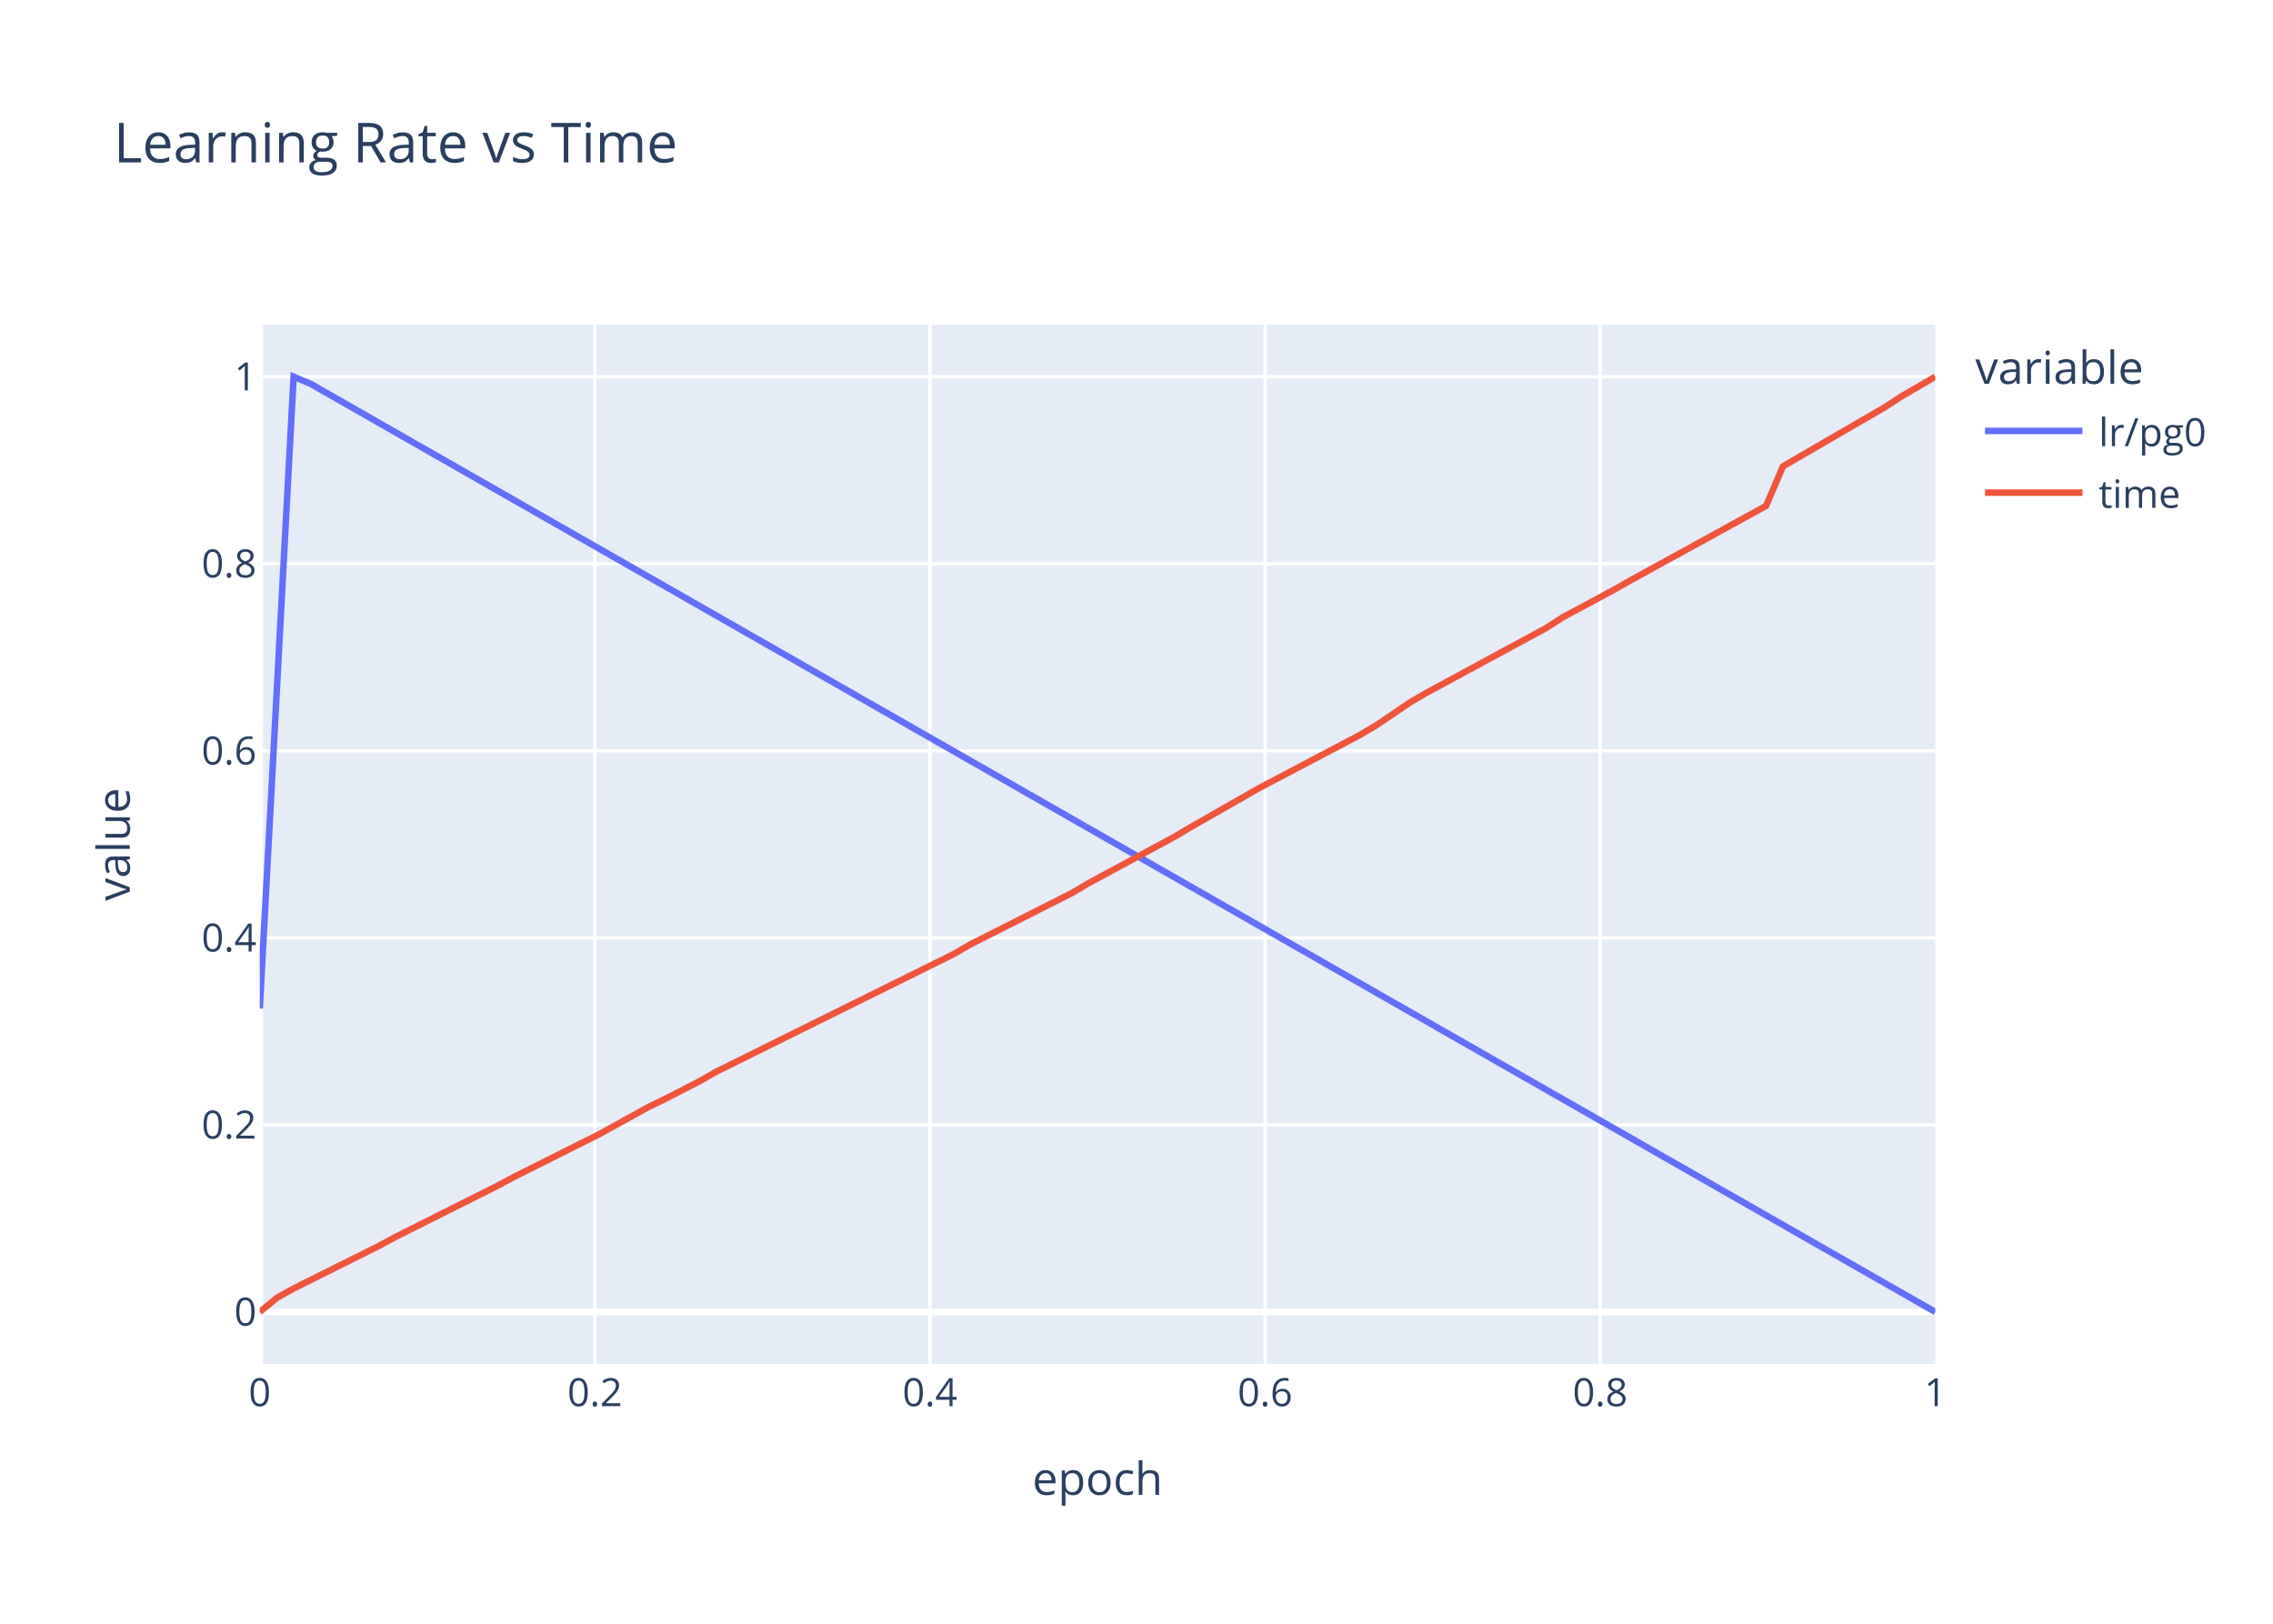
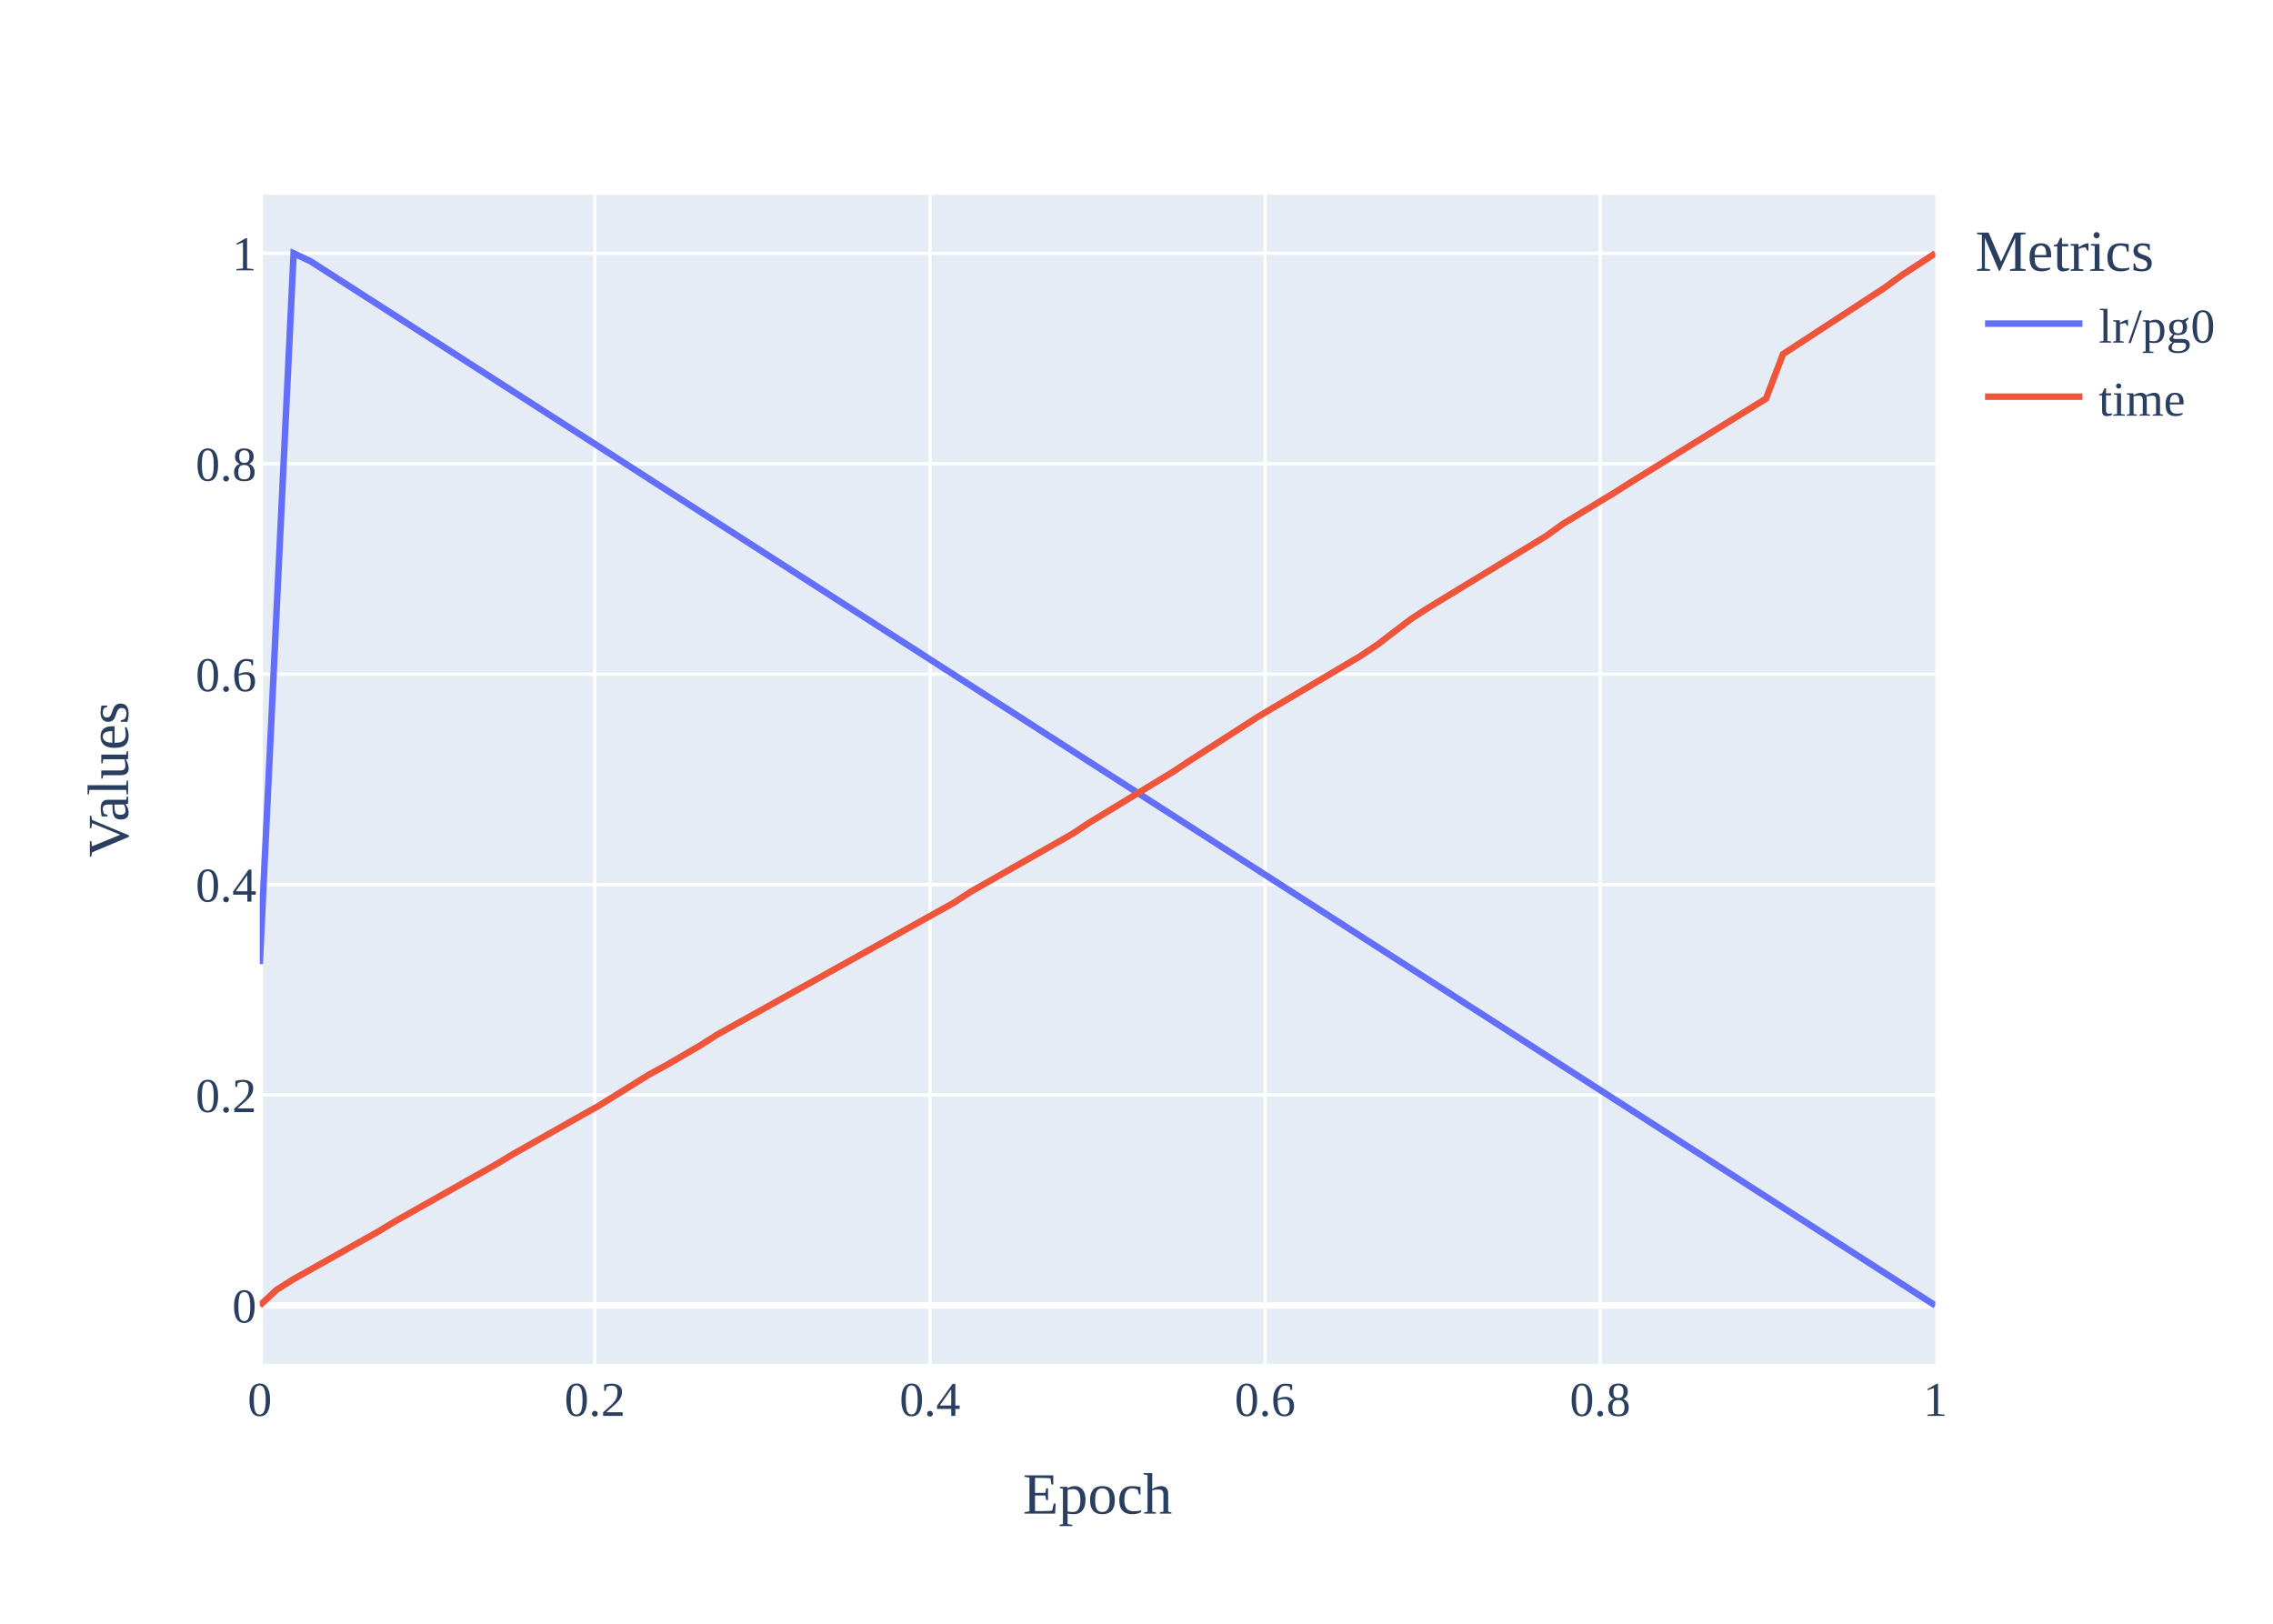
<svg xmlns="http://www.w3.org/2000/svg" class="main-svg" width="700" height="500" style="" viewBox="0 0 700 500">
  <rect x="0" y="0" width="700" height="500" style="fill: rgb(255, 255, 255); fill-opacity: 1;" />
-   <defs id="defs-6dceab">
+   <defs id="defs-5d7097">
    <g class="clips">
-       <clipPath id="clip6dceabxyplot" class="plotclip">
-         <rect width="516" height="320" />
-       </clipPath>
-       <clipPath class="axesclip" id="clip6dceabx">
+       <clipPath id="clip5d7097xyplot" class="plotclip">
+         <rect width="516" height="360" />
+       </clipPath>
+       <clipPath class="axesclip" id="clip5d7097x">
        <rect x="80" y="0" width="516" height="500" />
      </clipPath>
-       <clipPath class="axesclip" id="clip6dceaby">
-         <rect x="0" y="100" width="700" height="320" />
-       </clipPath>
-       <clipPath class="axesclip" id="clip6dceabxy">
-         <rect x="80" y="100" width="516" height="320" />
+       <clipPath class="axesclip" id="clip5d7097y">
+         <rect x="0" y="60" width="700" height="360" />
+       </clipPath>
+       <clipPath class="axesclip" id="clip5d7097xy">
+         <rect x="80" y="60" width="516" height="360" />
      </clipPath>
    </g>
    <g class="gradients" />
    <g class="patterns" />
  </defs>
  <g class="bglayer">
-     <rect class="bg" x="80" y="100" width="516" height="320" style="fill: rgb(229, 236, 246); fill-opacity: 1; stroke-width: 0;" />
+     <rect class="bg" x="80" y="60" width="516" height="360" style="fill: rgb(229, 236, 246); fill-opacity: 1; stroke-width: 0;" />
  </g>
  <g class="layer-below">
    <g class="imagelayer" />
    <g class="shapelayer" />
  </g>
  <g class="cartesianlayer">
    <g class="subplot xy">
      <g class="layer-subplot">
        <g class="shapelayer" />
        <g class="imagelayer" />
      </g>
      <g class="minor-gridlayer">
        <g class="x" />
        <g class="y" />
      </g>
      <g class="gridlayer">
        <g class="x">
-           <path class="xgrid crisp" transform="translate(183.2,0)" d="M0,100v320" style="stroke: rgb(255, 255, 255); stroke-opacity: 1; stroke-width: 1px;" />
-           <path class="xgrid crisp" transform="translate(286.4,0)" d="M0,100v320" style="stroke: rgb(255, 255, 255); stroke-opacity: 1; stroke-width: 1px;" />
-           <path class="xgrid crisp" transform="translate(389.6,0)" d="M0,100v320" style="stroke: rgb(255, 255, 255); stroke-opacity: 1; stroke-width: 1px;" />
-           <path class="xgrid crisp" transform="translate(492.8,0)" d="M0,100v320" style="stroke: rgb(255, 255, 255); stroke-opacity: 1; stroke-width: 1px;" />
+           <path class="xgrid crisp" transform="translate(183.2,0)" d="M0,60v360" style="stroke: rgb(255, 255, 255); stroke-opacity: 1; stroke-width: 1px;" />
+           <path class="xgrid crisp" transform="translate(286.4,0)" d="M0,60v360" style="stroke: rgb(255, 255, 255); stroke-opacity: 1; stroke-width: 1px;" />
+           <path class="xgrid crisp" transform="translate(389.6,0)" d="M0,60v360" style="stroke: rgb(255, 255, 255); stroke-opacity: 1; stroke-width: 1px;" />
+           <path class="xgrid crisp" transform="translate(492.8,0)" d="M0,60v360" style="stroke: rgb(255, 255, 255); stroke-opacity: 1; stroke-width: 1px;" />
        </g>
        <g class="y">
-           <path class="ygrid crisp" transform="translate(0,346.4)" d="M80,0h516" style="stroke: rgb(255, 255, 255); stroke-opacity: 1; stroke-width: 1px;" />
-           <path class="ygrid crisp" transform="translate(0,288.8)" d="M80,0h516" style="stroke: rgb(255, 255, 255); stroke-opacity: 1; stroke-width: 1px;" />
-           <path class="ygrid crisp" transform="translate(0,231.2)" d="M80,0h516" style="stroke: rgb(255, 255, 255); stroke-opacity: 1; stroke-width: 1px;" />
-           <path class="ygrid crisp" transform="translate(0,173.6)" d="M80,0h516" style="stroke: rgb(255, 255, 255); stroke-opacity: 1; stroke-width: 1px;" />
-           <path class="ygrid crisp" transform="translate(0,116)" d="M80,0h516" style="stroke: rgb(255, 255, 255); stroke-opacity: 1; stroke-width: 1px;" />
+           <path class="ygrid crisp" transform="translate(0,337.2)" d="M80,0h516" style="stroke: rgb(255, 255, 255); stroke-opacity: 1; stroke-width: 1px;" />
+           <path class="ygrid crisp" transform="translate(0,272.4)" d="M80,0h516" style="stroke: rgb(255, 255, 255); stroke-opacity: 1; stroke-width: 1px;" />
+           <path class="ygrid crisp" transform="translate(0,207.6)" d="M80,0h516" style="stroke: rgb(255, 255, 255); stroke-opacity: 1; stroke-width: 1px;" />
+           <path class="ygrid crisp" transform="translate(0,142.8)" d="M80,0h516" style="stroke: rgb(255, 255, 255); stroke-opacity: 1; stroke-width: 1px;" />
+           <path class="ygrid crisp" transform="translate(0,78)" d="M80,0h516" style="stroke: rgb(255, 255, 255); stroke-opacity: 1; stroke-width: 1px;" />
        </g>
      </g>
      <g class="zerolinelayer">
-         <path class="xzl zl crisp" transform="translate(80,0)" d="M0,100v320" style="stroke: rgb(255, 255, 255); stroke-opacity: 1; stroke-width: 2px;" />
-         <path class="yzl zl crisp" transform="translate(0,404)" d="M80,0h516" style="stroke: rgb(255, 255, 255); stroke-opacity: 1; stroke-width: 2px;" />
+         <path class="xzl zl crisp" transform="translate(80,0)" d="M0,60v360" style="stroke: rgb(255, 255, 255); stroke-opacity: 1; stroke-width: 2px;" />
+         <path class="yzl zl crisp" transform="translate(0,402)" d="M80,0h516" style="stroke: rgb(255, 255, 255); stroke-opacity: 1; stroke-width: 2px;" />
      </g>
      <g class="layer-between">
        <g class="shapelayer" />
        <g class="imagelayer" />
      </g>
      <path class="xlines-below" />
      <path class="ylines-below" />
      <g class="overlines-below" />
      <g class="xaxislayer-below" />
      <g class="yaxislayer-below" />
      <g class="overaxes-below" />
      <g class="overplot">
-         <g class="xy" transform="translate(80,100)" clip-path="url(#clip6dceabxyplot)">
+         <g class="xy" transform="translate(80,60)" clip-path="url(#clip5d7097xyplot)">
          <g class="scatterlayer mlayer">
-             <g class="trace scatter tracecc0351" style="stroke-miterlimit: 2; opacity: 1;">
+             <g class="trace scatter trace303385" style="stroke-miterlimit: 2; opacity: 1;">
              <g class="fills" />
              <g class="errorbars" />
              <g class="lines">
-                 <path class="js-line" d="M0,210.55L10.42,16L15.64,18.18L516,304" style="vector-effect: none; fill: none; stroke: rgb(99, 110, 250); stroke-opacity: 1; stroke-width: 2px; opacity: 1;" />
+                 <path class="js-line" d="M0,236.87L10.42,18L15.64,20.46L516,342" style="vector-effect: none; fill: none; stroke: rgb(99, 110, 250); stroke-opacity: 1; stroke-width: 2px; opacity: 1;" />
              </g>
              <g class="points" />
              <g class="text" />
            </g>
-             <g class="trace scatter traceebcb66" style="stroke-miterlimit: 2; opacity: 1;">
+             <g class="trace scatter tracee18fad" style="stroke-miterlimit: 2; opacity: 1;">
              <g class="fills" />
              <g class="errorbars" />
              <g class="lines">
-                 <path class="js-line" d="M0,304L5.21,299.69L10.42,296.77L36.48,283.77L41.7,280.95L72.97,265.27L78.18,262.47L99.03,252.01L104.24,249.42L119.88,240.79L125.09,238.27L135.52,232.89L140.73,229.93L213.7,193.79L218.91,190.77L250.18,174.95L255.39,171.88L281.45,157.8L286.67,154.71L302.3,145.8L307.52,142.8L338.79,126.33L344,123.24L354.42,116.18L359.64,113.15L396.12,93.41L401.33,90.06L416.97,81.64L422.18,78.69L463.88,55.78L469.09,43.6L500.36,25.45L505.58,22.06L516,16" style="vector-effect: none; fill: none; stroke: rgb(239, 85, 59); stroke-opacity: 1; stroke-width: 2px; opacity: 1;" />
+                 <path class="js-line" d="M0,342L5.21,337.15L10.42,333.87L36.48,319.24L41.7,316.07L72.97,298.43L78.18,295.28L99.03,283.51L104.24,280.59L119.88,270.89L125.09,268.06L135.52,262L140.73,258.67L213.7,218.01L218.91,214.62L250.18,196.82L255.39,193.36L281.45,177.53L286.67,174.05L302.3,164.02L307.52,160.65L338.79,142.12L344,138.65L354.42,130.7L359.64,127.29L396.12,105.08L401.33,101.32L416.97,91.84L422.18,88.53L463.88,62.75L469.09,49.05L500.36,28.63L505.58,24.82L516,18" style="vector-effect: none; fill: none; stroke: rgb(239, 85, 59); stroke-opacity: 1; stroke-width: 2px; opacity: 1;" />
              </g>
              <g class="points" />
              <g class="text" />
            </g>
          </g>
        </g>
      </g>
      <path class="xlines-above crisp" d="M0,0" style="fill: none;" />
      <path class="ylines-above crisp" d="M0,0" style="fill: none;" />
      <g class="overlines-above" />
      <g class="xaxislayer-above">
        <g class="xtick">
-           <text text-anchor="middle" x="0" y="433" transform="translate(80,0)" style="font-family: 'Open Sans', verdana, arial, sans-serif; font-size: 12px; fill: rgb(42, 63, 95); fill-opacity: 1; white-space: pre; opacity: 1;">0</text>
-         </g>
-         <g class="xtick">
-           <text text-anchor="middle" x="0" y="433" style="font-family: 'Open Sans', verdana, arial, sans-serif; font-size: 12px; fill: rgb(42, 63, 95); fill-opacity: 1; white-space: pre; opacity: 1;" transform="translate(183.2,0)">0.2</text>
-         </g>
-         <g class="xtick">
-           <text text-anchor="middle" x="0" y="433" style="font-family: 'Open Sans', verdana, arial, sans-serif; font-size: 12px; fill: rgb(42, 63, 95); fill-opacity: 1; white-space: pre; opacity: 1;" transform="translate(286.4,0)">0.4</text>
-         </g>
-         <g class="xtick">
-           <text text-anchor="middle" x="0" y="433" style="font-family: 'Open Sans', verdana, arial, sans-serif; font-size: 12px; fill: rgb(42, 63, 95); fill-opacity: 1; white-space: pre; opacity: 1;" transform="translate(389.6,0)">0.6</text>
-         </g>
-         <g class="xtick">
-           <text text-anchor="middle" x="0" y="433" style="font-family: 'Open Sans', verdana, arial, sans-serif; font-size: 12px; fill: rgb(42, 63, 95); fill-opacity: 1; white-space: pre; opacity: 1;" transform="translate(492.8,0)">0.8</text>
-         </g>
-         <g class="xtick">
-           <text text-anchor="middle" x="0" y="433" style="font-family: 'Open Sans', verdana, arial, sans-serif; font-size: 12px; fill: rgb(42, 63, 95); fill-opacity: 1; white-space: pre; opacity: 1;" transform="translate(596,0)">1</text>
+           <text text-anchor="middle" x="0" y="436" transform="translate(80,0)" style="font-family: 'Times New Roman'; font-size: 15px; fill: rgb(42, 63, 95); fill-opacity: 1; white-space: pre; opacity: 1;">0</text>
+         </g>
+         <g class="xtick">
+           <text text-anchor="middle" x="0" y="436" style="font-family: 'Times New Roman'; font-size: 15px; fill: rgb(42, 63, 95); fill-opacity: 1; white-space: pre; opacity: 1;" transform="translate(183.2,0)">0.2</text>
+         </g>
+         <g class="xtick">
+           <text text-anchor="middle" x="0" y="436" style="font-family: 'Times New Roman'; font-size: 15px; fill: rgb(42, 63, 95); fill-opacity: 1; white-space: pre; opacity: 1;" transform="translate(286.4,0)">0.4</text>
+         </g>
+         <g class="xtick">
+           <text text-anchor="middle" x="0" y="436" style="font-family: 'Times New Roman'; font-size: 15px; fill: rgb(42, 63, 95); fill-opacity: 1; white-space: pre; opacity: 1;" transform="translate(389.6,0)">0.6</text>
+         </g>
+         <g class="xtick">
+           <text text-anchor="middle" x="0" y="436" style="font-family: 'Times New Roman'; font-size: 15px; fill: rgb(42, 63, 95); fill-opacity: 1; white-space: pre; opacity: 1;" transform="translate(492.8,0)">0.8</text>
+         </g>
+         <g class="xtick">
+           <text text-anchor="middle" x="0" y="436" style="font-family: 'Times New Roman'; font-size: 15px; fill: rgb(42, 63, 95); fill-opacity: 1; white-space: pre; opacity: 1;" transform="translate(596,0)">1</text>
        </g>
      </g>
      <g class="yaxislayer-above">
        <g class="ytick">
-           <text text-anchor="end" x="79" y="4.2" transform="translate(0,404)" style="font-family: 'Open Sans', verdana, arial, sans-serif; font-size: 12px; fill: rgb(42, 63, 95); fill-opacity: 1; white-space: pre; opacity: 1;">0</text>
-         </g>
-         <g class="ytick">
-           <text text-anchor="end" x="79" y="4.2" style="font-family: 'Open Sans', verdana, arial, sans-serif; font-size: 12px; fill: rgb(42, 63, 95); fill-opacity: 1; white-space: pre; opacity: 1;" transform="translate(0,346.4)">0.2</text>
-         </g>
-         <g class="ytick">
-           <text text-anchor="end" x="79" y="4.2" style="font-family: 'Open Sans', verdana, arial, sans-serif; font-size: 12px; fill: rgb(42, 63, 95); fill-opacity: 1; white-space: pre; opacity: 1;" transform="translate(0,288.8)">0.4</text>
-         </g>
-         <g class="ytick">
-           <text text-anchor="end" x="79" y="4.2" style="font-family: 'Open Sans', verdana, arial, sans-serif; font-size: 12px; fill: rgb(42, 63, 95); fill-opacity: 1; white-space: pre; opacity: 1;" transform="translate(0,231.2)">0.6</text>
-         </g>
-         <g class="ytick">
-           <text text-anchor="end" x="79" y="4.2" style="font-family: 'Open Sans', verdana, arial, sans-serif; font-size: 12px; fill: rgb(42, 63, 95); fill-opacity: 1; white-space: pre; opacity: 1;" transform="translate(0,173.6)">0.8</text>
-         </g>
-         <g class="ytick">
-           <text text-anchor="end" x="79" y="4.2" style="font-family: 'Open Sans', verdana, arial, sans-serif; font-size: 12px; fill: rgb(42, 63, 95); fill-opacity: 1; white-space: pre; opacity: 1;" transform="translate(0,116)">1</text>
+           <text text-anchor="end" x="79" y="5.25" transform="translate(0,402)" style="font-family: 'Times New Roman'; font-size: 15px; fill: rgb(42, 63, 95); fill-opacity: 1; white-space: pre; opacity: 1;">0</text>
+         </g>
+         <g class="ytick">
+           <text text-anchor="end" x="79" y="5.25" style="font-family: 'Times New Roman'; font-size: 15px; fill: rgb(42, 63, 95); fill-opacity: 1; white-space: pre; opacity: 1;" transform="translate(0,337.2)">0.2</text>
+         </g>
+         <g class="ytick">
+           <text text-anchor="end" x="79" y="5.25" style="font-family: 'Times New Roman'; font-size: 15px; fill: rgb(42, 63, 95); fill-opacity: 1; white-space: pre; opacity: 1;" transform="translate(0,272.4)">0.4</text>
+         </g>
+         <g class="ytick">
+           <text text-anchor="end" x="79" y="5.25" style="font-family: 'Times New Roman'; font-size: 15px; fill: rgb(42, 63, 95); fill-opacity: 1; white-space: pre; opacity: 1;" transform="translate(0,207.6)">0.6</text>
+         </g>
+         <g class="ytick">
+           <text text-anchor="end" x="79" y="5.25" style="font-family: 'Times New Roman'; font-size: 15px; fill: rgb(42, 63, 95); fill-opacity: 1; white-space: pre; opacity: 1;" transform="translate(0,142.8)">0.8</text>
+         </g>
+         <g class="ytick">
+           <text text-anchor="end" x="79" y="5.25" style="font-family: 'Times New Roman'; font-size: 15px; fill: rgb(42, 63, 95); fill-opacity: 1; white-space: pre; opacity: 1;" transform="translate(0,78)">1</text>
        </g>
      </g>
      <g class="overaxes-above" />
    </g>
  </g>
  <g class="polarlayer" />
  <g class="smithlayer" />
  <g class="ternarylayer" />
  <g class="geolayer" />
  <g class="funnelarealayer" />
  <g class="pielayer" />
  <g class="iciclelayer" />
  <g class="treemaplayer" />
  <g class="sunburstlayer" />
  <g class="glimages" />
-   <defs id="topdefs-6dceab">
+   <defs id="topdefs-5d7097">
    <g class="clips" />
-     <clipPath id="legend6dceab">
-       <rect width="82" height="67" x="0" y="0" />
+     <clipPath id="legend5d7097">
+       <rect width="82" height="79" x="0" y="0" />
    </clipPath>
  </defs>
  <g class="layer-above">
    <g class="imagelayer" />
    <g class="shapelayer" />
  </g>
  <g class="infolayer">
-     <g class="legend" pointer-events="all" transform="translate(606.32,100)">
-       <rect class="bg" shape-rendering="crispEdges" width="82" height="67" x="0" y="0" style="stroke: rgb(68, 68, 68); stroke-opacity: 1; fill: rgb(255, 255, 255); fill-opacity: 1; stroke-width: 0px;" />
-       <g class="scrollbox" transform="" clip-path="url(#legend6dceab)">
-         <text class="legendtitletext" text-anchor="start" x="2" y="18.2" style="font-family: 'Open Sans', verdana, arial, sans-serif; font-size: 14px; fill: rgb(42, 63, 95); fill-opacity: 1; white-space: pre;">variable</text>
+     <g class="legend" pointer-events="all" transform="translate(606.32,60)">
+       <rect class="bg" shape-rendering="crispEdges" width="82" height="79" x="0" y="0" style="stroke: rgb(68, 68, 68); stroke-opacity: 1; fill: rgb(255, 255, 255); fill-opacity: 1; stroke-width: 0px;" />
+       <g class="scrollbox" transform="" clip-path="url(#legend5d7097)">
+         <text class="legendtitletext" text-anchor="start" x="2" y="23.4" style="font-family: 'Times New Roman'; font-size: 18px; fill: rgb(42, 63, 95); fill-opacity: 1; white-space: pre;">Metrics</text>
        <g class="groups" transform="">
-           <g class="traces" transform="translate(0,32.7)" style="opacity: 1;">
-             <text class="legendtext" text-anchor="start" x="40" y="4.68" style="font-family: 'Open Sans', verdana, arial, sans-serif; font-size: 12px; fill: rgb(42, 63, 95); fill-opacity: 1; white-space: pre;">lr/pg0</text>
+           <g class="traces" transform="translate(0,39.65)" style="opacity: 1;">
+             <text class="legendtext" text-anchor="start" x="40" y="5.85" style="font-family: 'Times New Roman'; font-size: 15px; fill: rgb(42, 63, 95); fill-opacity: 1; white-space: pre;">lr/pg0</text>
            <g class="layers" style="opacity: 1;">
              <g class="legendfill" />
              <g class="legendlines">
                <path class="js-line" d="M5,0h30" style="fill: none; stroke: rgb(99, 110, 250); stroke-opacity: 1; stroke-width: 2px;" />
              </g>
              <g class="legendsymbols">
                <g class="legendpoints" />
              </g>
            </g>
-             <rect class="legendtoggle" x="0" y="-9.5" width="76.828" height="19" style="fill: rgb(0, 0, 0); fill-opacity: 0;" />
+             <rect class="legendtoggle" x="0" y="-11.25" width="76.344" height="22.5" style="fill: rgb(0, 0, 0); fill-opacity: 0;" />
          </g>
        </g>
        <g class="groups" transform="">
-           <g class="traces" transform="translate(0,51.7)" style="opacity: 1;">
-             <text class="legendtext" text-anchor="start" x="40" y="4.68" style="font-family: 'Open Sans', verdana, arial, sans-serif; font-size: 12px; fill: rgb(42, 63, 95); fill-opacity: 1; white-space: pre;">time</text>
+           <g class="traces" transform="translate(0,62.15)" style="opacity: 1;">
+             <text class="legendtext" text-anchor="start" x="40" y="5.85" style="font-family: 'Times New Roman'; font-size: 15px; fill: rgb(42, 63, 95); fill-opacity: 1; white-space: pre;">time</text>
            <g class="layers" style="opacity: 1;">
              <g class="legendfill" />
              <g class="legendlines">
                <path class="js-line" d="M5,0h30" style="fill: none; stroke: rgb(239, 85, 59); stroke-opacity: 1; stroke-width: 2px;" />
              </g>
              <g class="legendsymbols">
                <g class="legendpoints" />
              </g>
            </g>
-             <rect class="legendtoggle" x="0" y="-9.5" width="76.828" height="19" style="fill: rgb(0, 0, 0); fill-opacity: 0;" />
+             <rect class="legendtoggle" x="0" y="-11.25" width="76.344" height="22.5" style="fill: rgb(0, 0, 0); fill-opacity: 0;" />
          </g>
        </g>
      </g>
      <rect class="scrollbar" rx="20" ry="3" width="0" height="0" x="0" y="0" style="fill: rgb(128, 139, 164); fill-opacity: 1;" />
    </g>
-     <g class="g-gtitle">
-       <text class="gtitle" x="35" y="50" text-anchor="start" dy="0em" style="opacity: 1; font-family: 'Open Sans', verdana, arial, sans-serif; font-size: 17px; fill: rgb(42, 63, 95); fill-opacity: 1; white-space: pre;">Learning Rate vs Time</text>
-     </g>
+     <g class="g-gtitle" />
    <g class="g-xtitle">
-       <text class="xtitle" x="338" y="460.3" text-anchor="middle" style="opacity: 1; font-family: 'Open Sans', verdana, arial, sans-serif; font-size: 14px; fill: rgb(42, 63, 95); fill-opacity: 1; white-space: pre;">epoch</text>
+       <text class="xtitle" x="338" y="466.1" text-anchor="middle" style="opacity: 1; font-family: 'Times New Roman'; font-size: 18px; fill: rgb(42, 63, 95); fill-opacity: 1; white-space: pre;">Epoch</text>
    </g>
    <g class="g-ytitle">
-       <text class="ytitle" transform="rotate(-90,39.975,260)" x="39.975" y="260" text-anchor="middle" style="opacity: 1; font-family: 'Open Sans', verdana, arial, sans-serif; font-size: 14px; fill: rgb(42, 63, 95); fill-opacity: 1; white-space: pre;">value</text>
+       <text class="ytitle" transform="rotate(-90,39.45,240)" x="39.45" y="240" text-anchor="middle" style="opacity: 1; font-family: 'Times New Roman'; font-size: 18px; fill: rgb(42, 63, 95); fill-opacity: 1; white-space: pre;">Values</text>
    </g>
  </g>
</svg>
